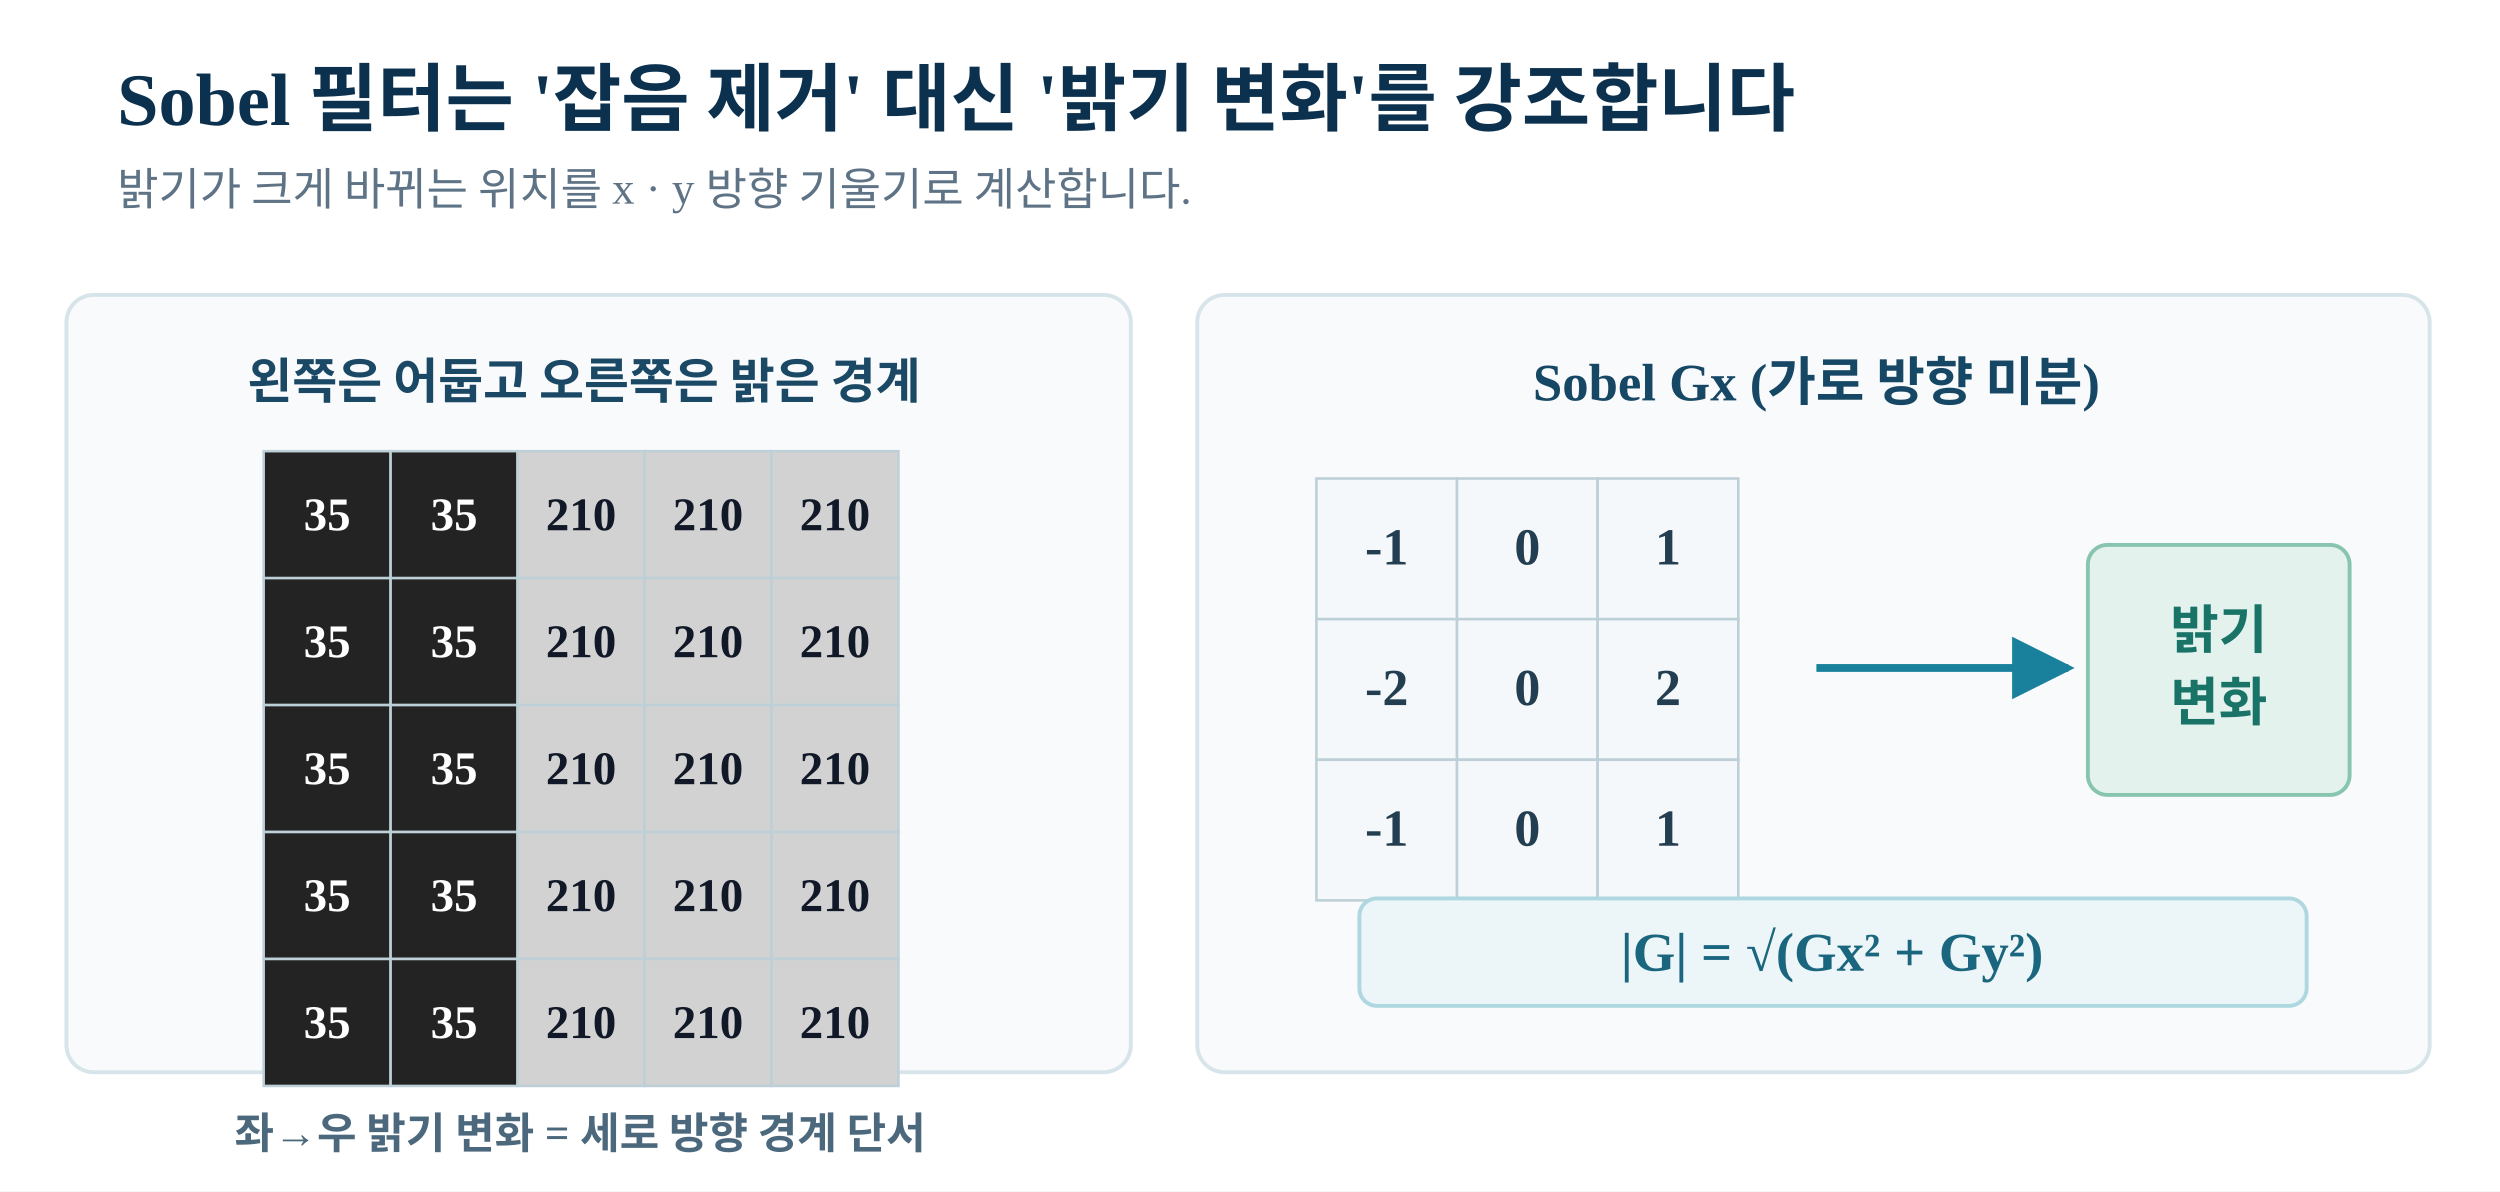
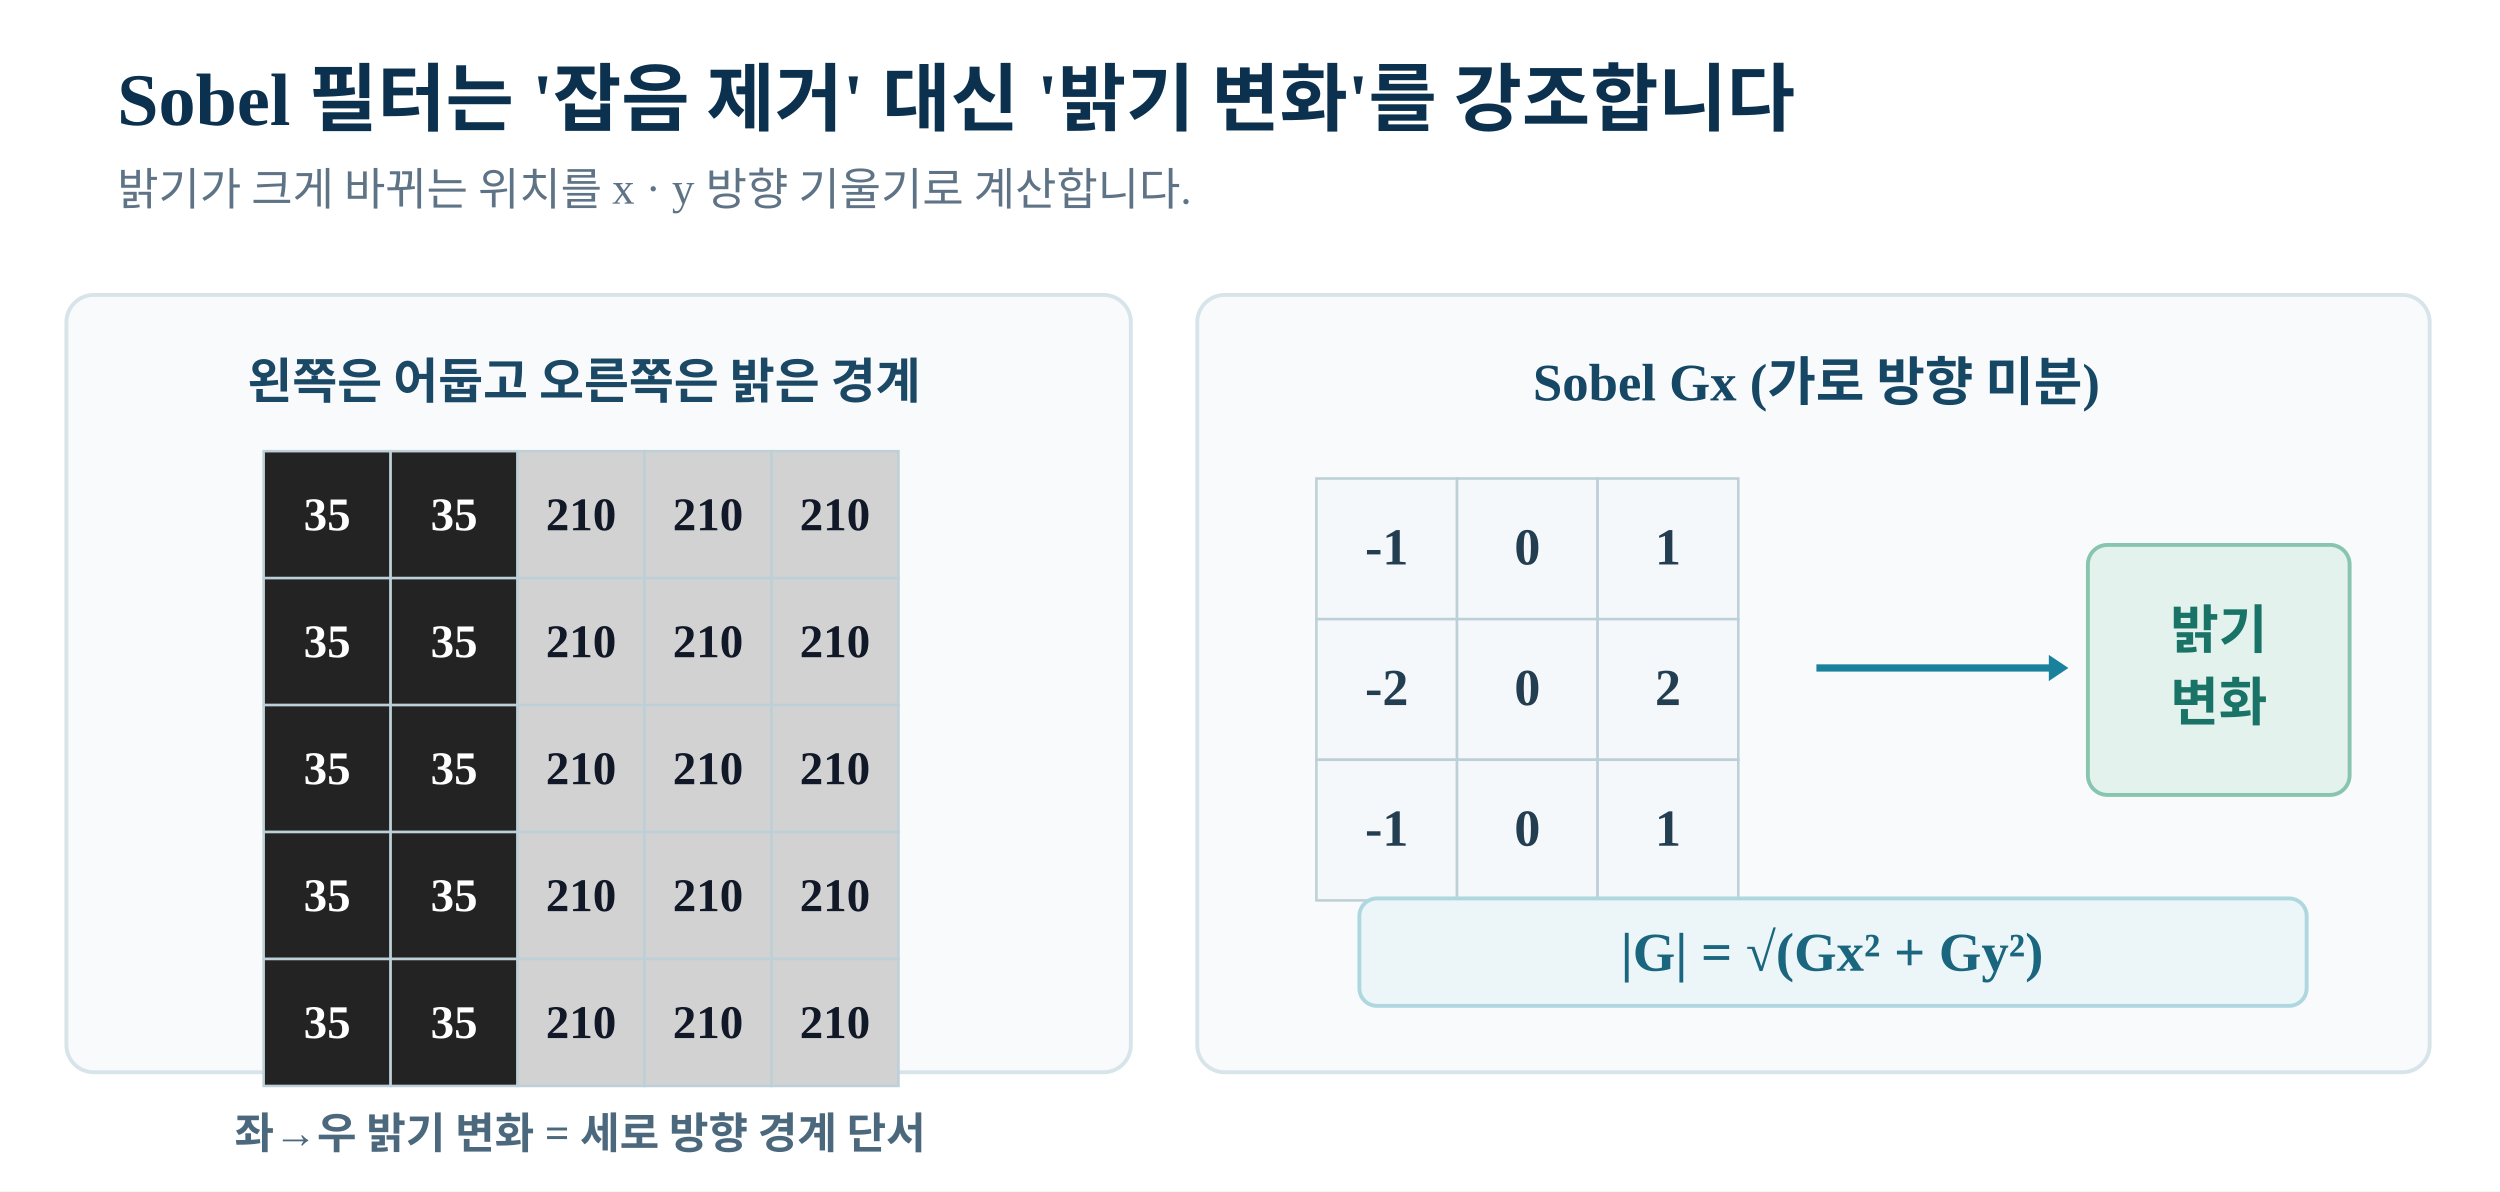
<svg xmlns="http://www.w3.org/2000/svg" width="1280" height="610" viewBox="0 0 1280 610" role="img" aria-label="소벨 X 커널과 경계 밝기 변화 개념">
  <defs>
    <marker id="arrow" viewBox="0 0 10 10" refX="9" refY="5" markerWidth="8" markerHeight="8" orient="auto-start-reverse">
      <path d="M0 0L10 5L0 10Z" fill="#1a819c" />
    </marker>
  </defs>
  <rect width="1280" height="610" fill="#fff" />
  <text x="60" y="64" font-size="38" fill="#0c314e" font-weight="800" text-anchor="start">Sobel 필터는 '잡음 제거' 대신 '밝기 변화'를 강조합니다</text>
  <text x="60" y="105" font-size="23" fill="#5e7385" font-weight="450" text-anchor="start">밝기가 크게 바뀌는 위치를 x · y 방향 기울기로 계산합니다.</text>
  <rect x="34" y="151" width="545" height="398" rx="14" fill="#f8fafc" stroke="#d7e4ea" stroke-width="2" />
  <rect x="613" y="151" width="631" height="398" rx="14" fill="#f8fafc" stroke="#d7e4ea" stroke-width="2" />
  <text x="299" y="204" font-size="25" fill="#1b4864" font-weight="680" text-anchor="middle">왼쪽은 어둡고 오른쪽은 밝은 경계</text>
  <rect x="135" y="231" width="65" height="65" rx="0" fill="rgb(35,35,35)" stroke="#bdcfd7" stroke-width="1.3" />
  <text x="167.5" y="271.5" font-size="24.05" fill="#fff" font-weight="700" text-anchor="middle">35</text>
  <rect x="200" y="231" width="65" height="65" rx="0" fill="rgb(35,35,35)" stroke="#bdcfd7" stroke-width="1.3" />
  <text x="232.5" y="271.5" font-size="24.05" fill="#fff" font-weight="700" text-anchor="middle">35</text>
  <rect x="265" y="231" width="65" height="65" rx="0" fill="rgb(210,210,210)" stroke="#bdcfd7" stroke-width="1.3" />
  <text x="297.5" y="271.5" font-size="24.05" fill="#111827" font-weight="700" text-anchor="middle">210</text>
  <rect x="330" y="231" width="65" height="65" rx="0" fill="rgb(210,210,210)" stroke="#bdcfd7" stroke-width="1.3" />
  <text x="362.5" y="271.5" font-size="24.05" fill="#111827" font-weight="700" text-anchor="middle">210</text>
  <rect x="395" y="231" width="65" height="65" rx="0" fill="rgb(210,210,210)" stroke="#bdcfd7" stroke-width="1.3" />
  <text x="427.5" y="271.5" font-size="24.05" fill="#111827" font-weight="700" text-anchor="middle">210</text>
  <rect x="135" y="296" width="65" height="65" rx="0" fill="rgb(35,35,35)" stroke="#bdcfd7" stroke-width="1.3" />
  <text x="167.5" y="336.5" font-size="24.05" fill="#fff" font-weight="700" text-anchor="middle">35</text>
  <rect x="200" y="296" width="65" height="65" rx="0" fill="rgb(35,35,35)" stroke="#bdcfd7" stroke-width="1.3" />
  <text x="232.5" y="336.5" font-size="24.05" fill="#fff" font-weight="700" text-anchor="middle">35</text>
  <rect x="265" y="296" width="65" height="65" rx="0" fill="rgb(210,210,210)" stroke="#bdcfd7" stroke-width="1.3" />
  <text x="297.5" y="336.5" font-size="24.05" fill="#111827" font-weight="700" text-anchor="middle">210</text>
  <rect x="330" y="296" width="65" height="65" rx="0" fill="rgb(210,210,210)" stroke="#bdcfd7" stroke-width="1.3" />
  <text x="362.5" y="336.5" font-size="24.05" fill="#111827" font-weight="700" text-anchor="middle">210</text>
  <rect x="395" y="296" width="65" height="65" rx="0" fill="rgb(210,210,210)" stroke="#bdcfd7" stroke-width="1.3" />
  <text x="427.5" y="336.5" font-size="24.05" fill="#111827" font-weight="700" text-anchor="middle">210</text>
  <rect x="135" y="361" width="65" height="65" rx="0" fill="rgb(35,35,35)" stroke="#bdcfd7" stroke-width="1.3" />
  <text x="167.5" y="401.5" font-size="24.05" fill="#fff" font-weight="700" text-anchor="middle">35</text>
  <rect x="200" y="361" width="65" height="65" rx="0" fill="rgb(35,35,35)" stroke="#bdcfd7" stroke-width="1.3" />
  <text x="232.5" y="401.5" font-size="24.05" fill="#fff" font-weight="700" text-anchor="middle">35</text>
  <rect x="265" y="361" width="65" height="65" rx="0" fill="rgb(210,210,210)" stroke="#bdcfd7" stroke-width="1.3" />
  <text x="297.5" y="401.5" font-size="24.05" fill="#111827" font-weight="700" text-anchor="middle">210</text>
  <rect x="330" y="361" width="65" height="65" rx="0" fill="rgb(210,210,210)" stroke="#bdcfd7" stroke-width="1.3" />
  <text x="362.5" y="401.5" font-size="24.05" fill="#111827" font-weight="700" text-anchor="middle">210</text>
  <rect x="395" y="361" width="65" height="65" rx="0" fill="rgb(210,210,210)" stroke="#bdcfd7" stroke-width="1.3" />
  <text x="427.5" y="401.5" font-size="24.05" fill="#111827" font-weight="700" text-anchor="middle">210</text>
  <rect x="135" y="426" width="65" height="65" rx="0" fill="rgb(35,35,35)" stroke="#bdcfd7" stroke-width="1.3" />
  <text x="167.5" y="466.5" font-size="24.05" fill="#fff" font-weight="700" text-anchor="middle">35</text>
  <rect x="200" y="426" width="65" height="65" rx="0" fill="rgb(35,35,35)" stroke="#bdcfd7" stroke-width="1.3" />
  <text x="232.5" y="466.5" font-size="24.05" fill="#fff" font-weight="700" text-anchor="middle">35</text>
  <rect x="265" y="426" width="65" height="65" rx="0" fill="rgb(210,210,210)" stroke="#bdcfd7" stroke-width="1.3" />
  <text x="297.5" y="466.5" font-size="24.05" fill="#111827" font-weight="700" text-anchor="middle">210</text>
  <rect x="330" y="426" width="65" height="65" rx="0" fill="rgb(210,210,210)" stroke="#bdcfd7" stroke-width="1.3" />
  <text x="362.5" y="466.5" font-size="24.05" fill="#111827" font-weight="700" text-anchor="middle">210</text>
  <rect x="395" y="426" width="65" height="65" rx="0" fill="rgb(210,210,210)" stroke="#bdcfd7" stroke-width="1.3" />
  <text x="427.5" y="466.5" font-size="24.05" fill="#111827" font-weight="700" text-anchor="middle">210</text>
  <rect x="135" y="491" width="65" height="65" rx="0" fill="rgb(35,35,35)" stroke="#bdcfd7" stroke-width="1.3" />
  <text x="167.5" y="531.5" font-size="24.05" fill="#fff" font-weight="700" text-anchor="middle">35</text>
  <rect x="200" y="491" width="65" height="65" rx="0" fill="rgb(35,35,35)" stroke="#bdcfd7" stroke-width="1.3" />
  <text x="232.5" y="531.5" font-size="24.05" fill="#fff" font-weight="700" text-anchor="middle">35</text>
  <rect x="265" y="491" width="65" height="65" rx="0" fill="rgb(210,210,210)" stroke="#bdcfd7" stroke-width="1.3" />
  <text x="297.5" y="531.5" font-size="24.05" fill="#111827" font-weight="700" text-anchor="middle">210</text>
  <rect x="330" y="491" width="65" height="65" rx="0" fill="rgb(210,210,210)" stroke="#bdcfd7" stroke-width="1.3" />
  <text x="362.5" y="531.5" font-size="24.05" fill="#111827" font-weight="700" text-anchor="middle">210</text>
  <rect x="395" y="491" width="65" height="65" rx="0" fill="rgb(210,210,210)" stroke="#bdcfd7" stroke-width="1.3" />
  <text x="427.5" y="531.5" font-size="24.05" fill="#111827" font-weight="700" text-anchor="middle">210</text>
  <text x="297" y="588" font-size="22" fill="#4c687d" font-weight="550" text-anchor="middle">좌→우 밝기 변화 = 세로 방향 경계 단서</text>
  <text x="930" y="205" font-size="27" fill="#164765" font-weight="750" text-anchor="middle">Sobel Gx (가로 방향 미분)</text>
  <rect x="674" y="245" width="72" height="72" rx="0" fill="#f5f8fa" stroke="#bdcfd7" stroke-width="1.3" />
  <text x="710" y="289" font-size="26.64" fill="#233e50" font-weight="700" text-anchor="middle">-1</text>
  <rect x="746" y="245" width="72" height="72" rx="0" fill="#f5f8fa" stroke="#bdcfd7" stroke-width="1.3" />
  <text x="782" y="289" font-size="26.64" fill="#233e50" font-weight="700" text-anchor="middle">0</text>
  <rect x="818" y="245" width="72" height="72" rx="0" fill="#f5f8fa" stroke="#bdcfd7" stroke-width="1.3" />
  <text x="854" y="289" font-size="26.64" fill="#233e50" font-weight="700" text-anchor="middle">1</text>
  <rect x="674" y="317" width="72" height="72" rx="0" fill="#f5f8fa" stroke="#bdcfd7" stroke-width="1.3" />
  <text x="710" y="361" font-size="26.64" fill="#233e50" font-weight="700" text-anchor="middle">-2</text>
  <rect x="746" y="317" width="72" height="72" rx="0" fill="#f5f8fa" stroke="#bdcfd7" stroke-width="1.3" />
  <text x="782" y="361" font-size="26.64" fill="#233e50" font-weight="700" text-anchor="middle">0</text>
  <rect x="818" y="317" width="72" height="72" rx="0" fill="#f5f8fa" stroke="#bdcfd7" stroke-width="1.3" />
  <text x="854" y="361" font-size="26.64" fill="#233e50" font-weight="700" text-anchor="middle">2</text>
  <rect x="674" y="389" width="72" height="72" rx="0" fill="#f5f8fa" stroke="#bdcfd7" stroke-width="1.3" />
  <text x="710" y="433" font-size="26.64" fill="#233e50" font-weight="700" text-anchor="middle">-1</text>
  <rect x="746" y="389" width="72" height="72" rx="0" fill="#f5f8fa" stroke="#bdcfd7" stroke-width="1.3" />
  <text x="782" y="433" font-size="26.64" fill="#233e50" font-weight="700" text-anchor="middle">0</text>
  <rect x="818" y="389" width="72" height="72" rx="0" fill="#f5f8fa" stroke="#bdcfd7" stroke-width="1.3" />
  <text x="854" y="433" font-size="26.64" fill="#233e50" font-weight="700" text-anchor="middle">1</text>
-   <line x1="930" y1="342" x2="1059" y2="342" stroke="#1a819c" stroke-width="4" marker-end="url(#arrow)" />
+   <path data-arrow-shape="solid" data-arrow-x1="930" data-arrow-y1="342" data-arrow-x2="1059" data-arrow-y2="342" d="M930 343.85 L1049 343.85 L1049 348.7 L1059 342 L1049 335.3 L1049 340.15 L930 340.15 Z" fill="#1a819c" />
  <rect x="1069" y="279" width="134" height="128" rx="10" fill="#e4f2ee" stroke="#88c5ae" stroke-width="2" />
  <text x="1136" y="332" font-size="27" fill="#197367" font-weight="750" text-anchor="middle">밝기</text>
  <text x="1136" y="369" font-size="27" fill="#197367" font-weight="750" text-anchor="middle">변화</text>
  <rect x="696" y="460" width="485" height="55" rx="9" fill="#ecf6f8" stroke="#aed7df" stroke-width="2" />
  <text x="938" y="497" font-size="28" fill="#1a667e" font-weight="700" text-anchor="middle">|G| = √(Gx² + Gy²)</text>
</svg>
